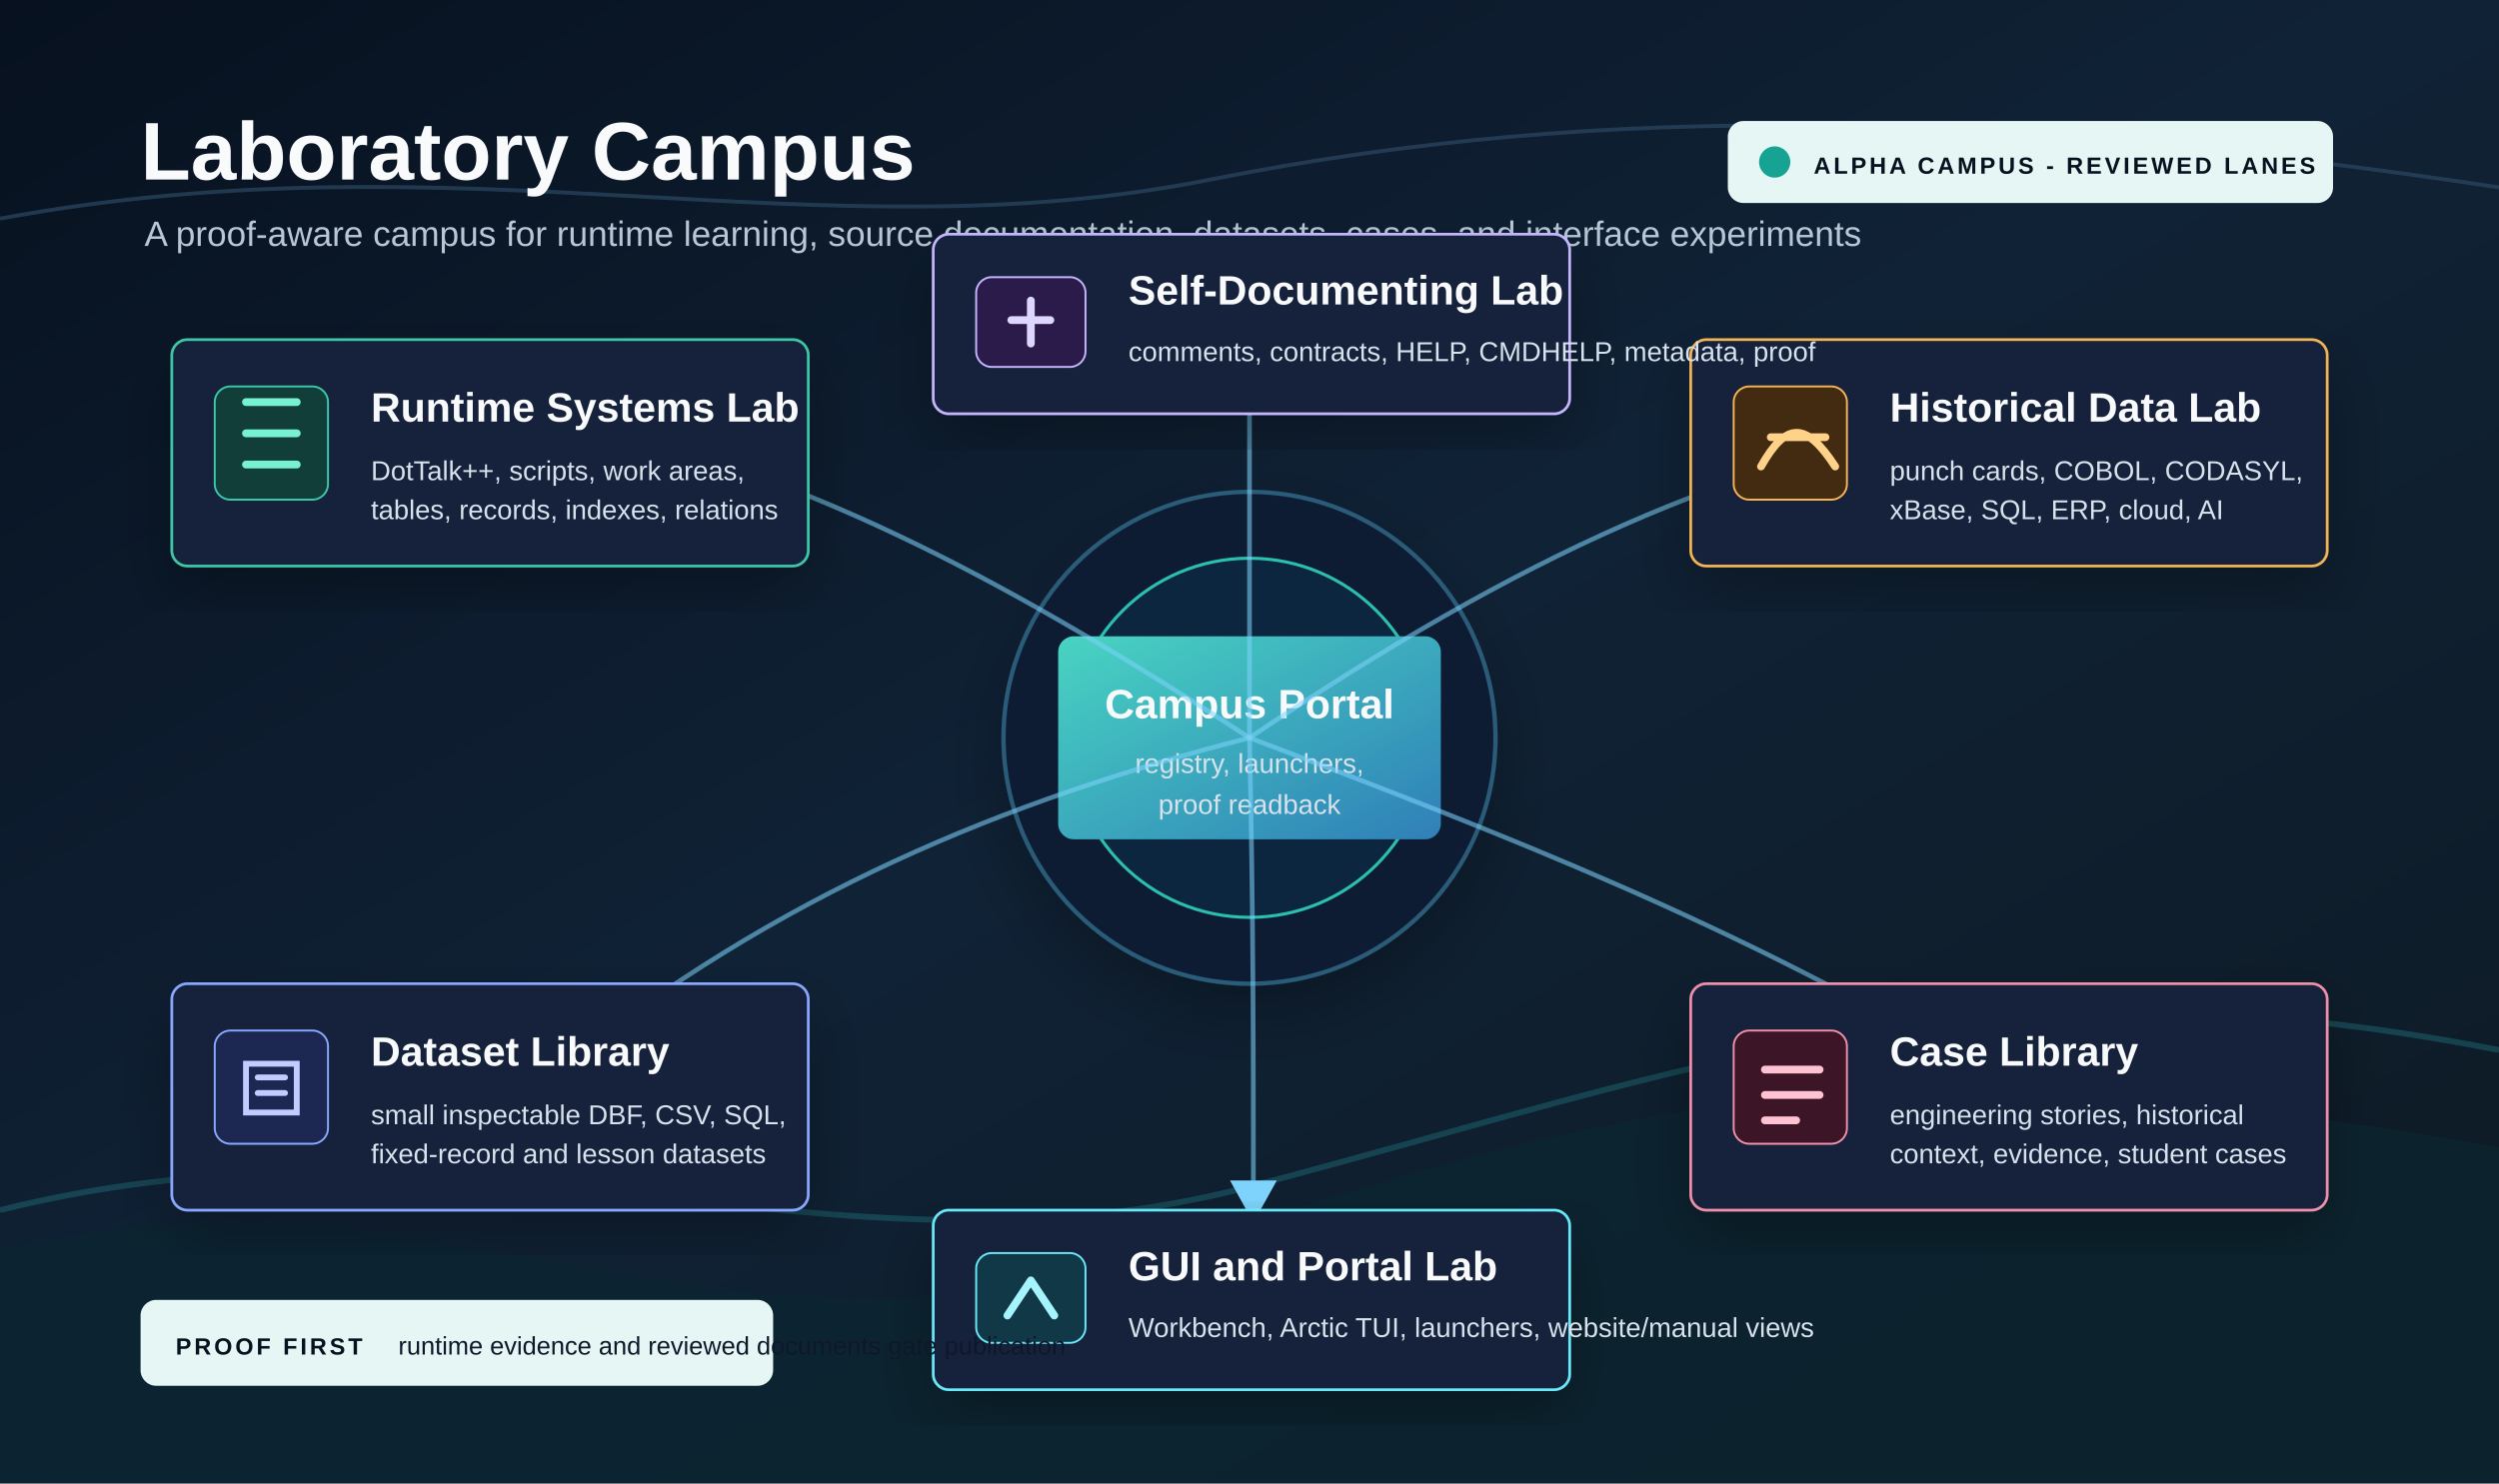
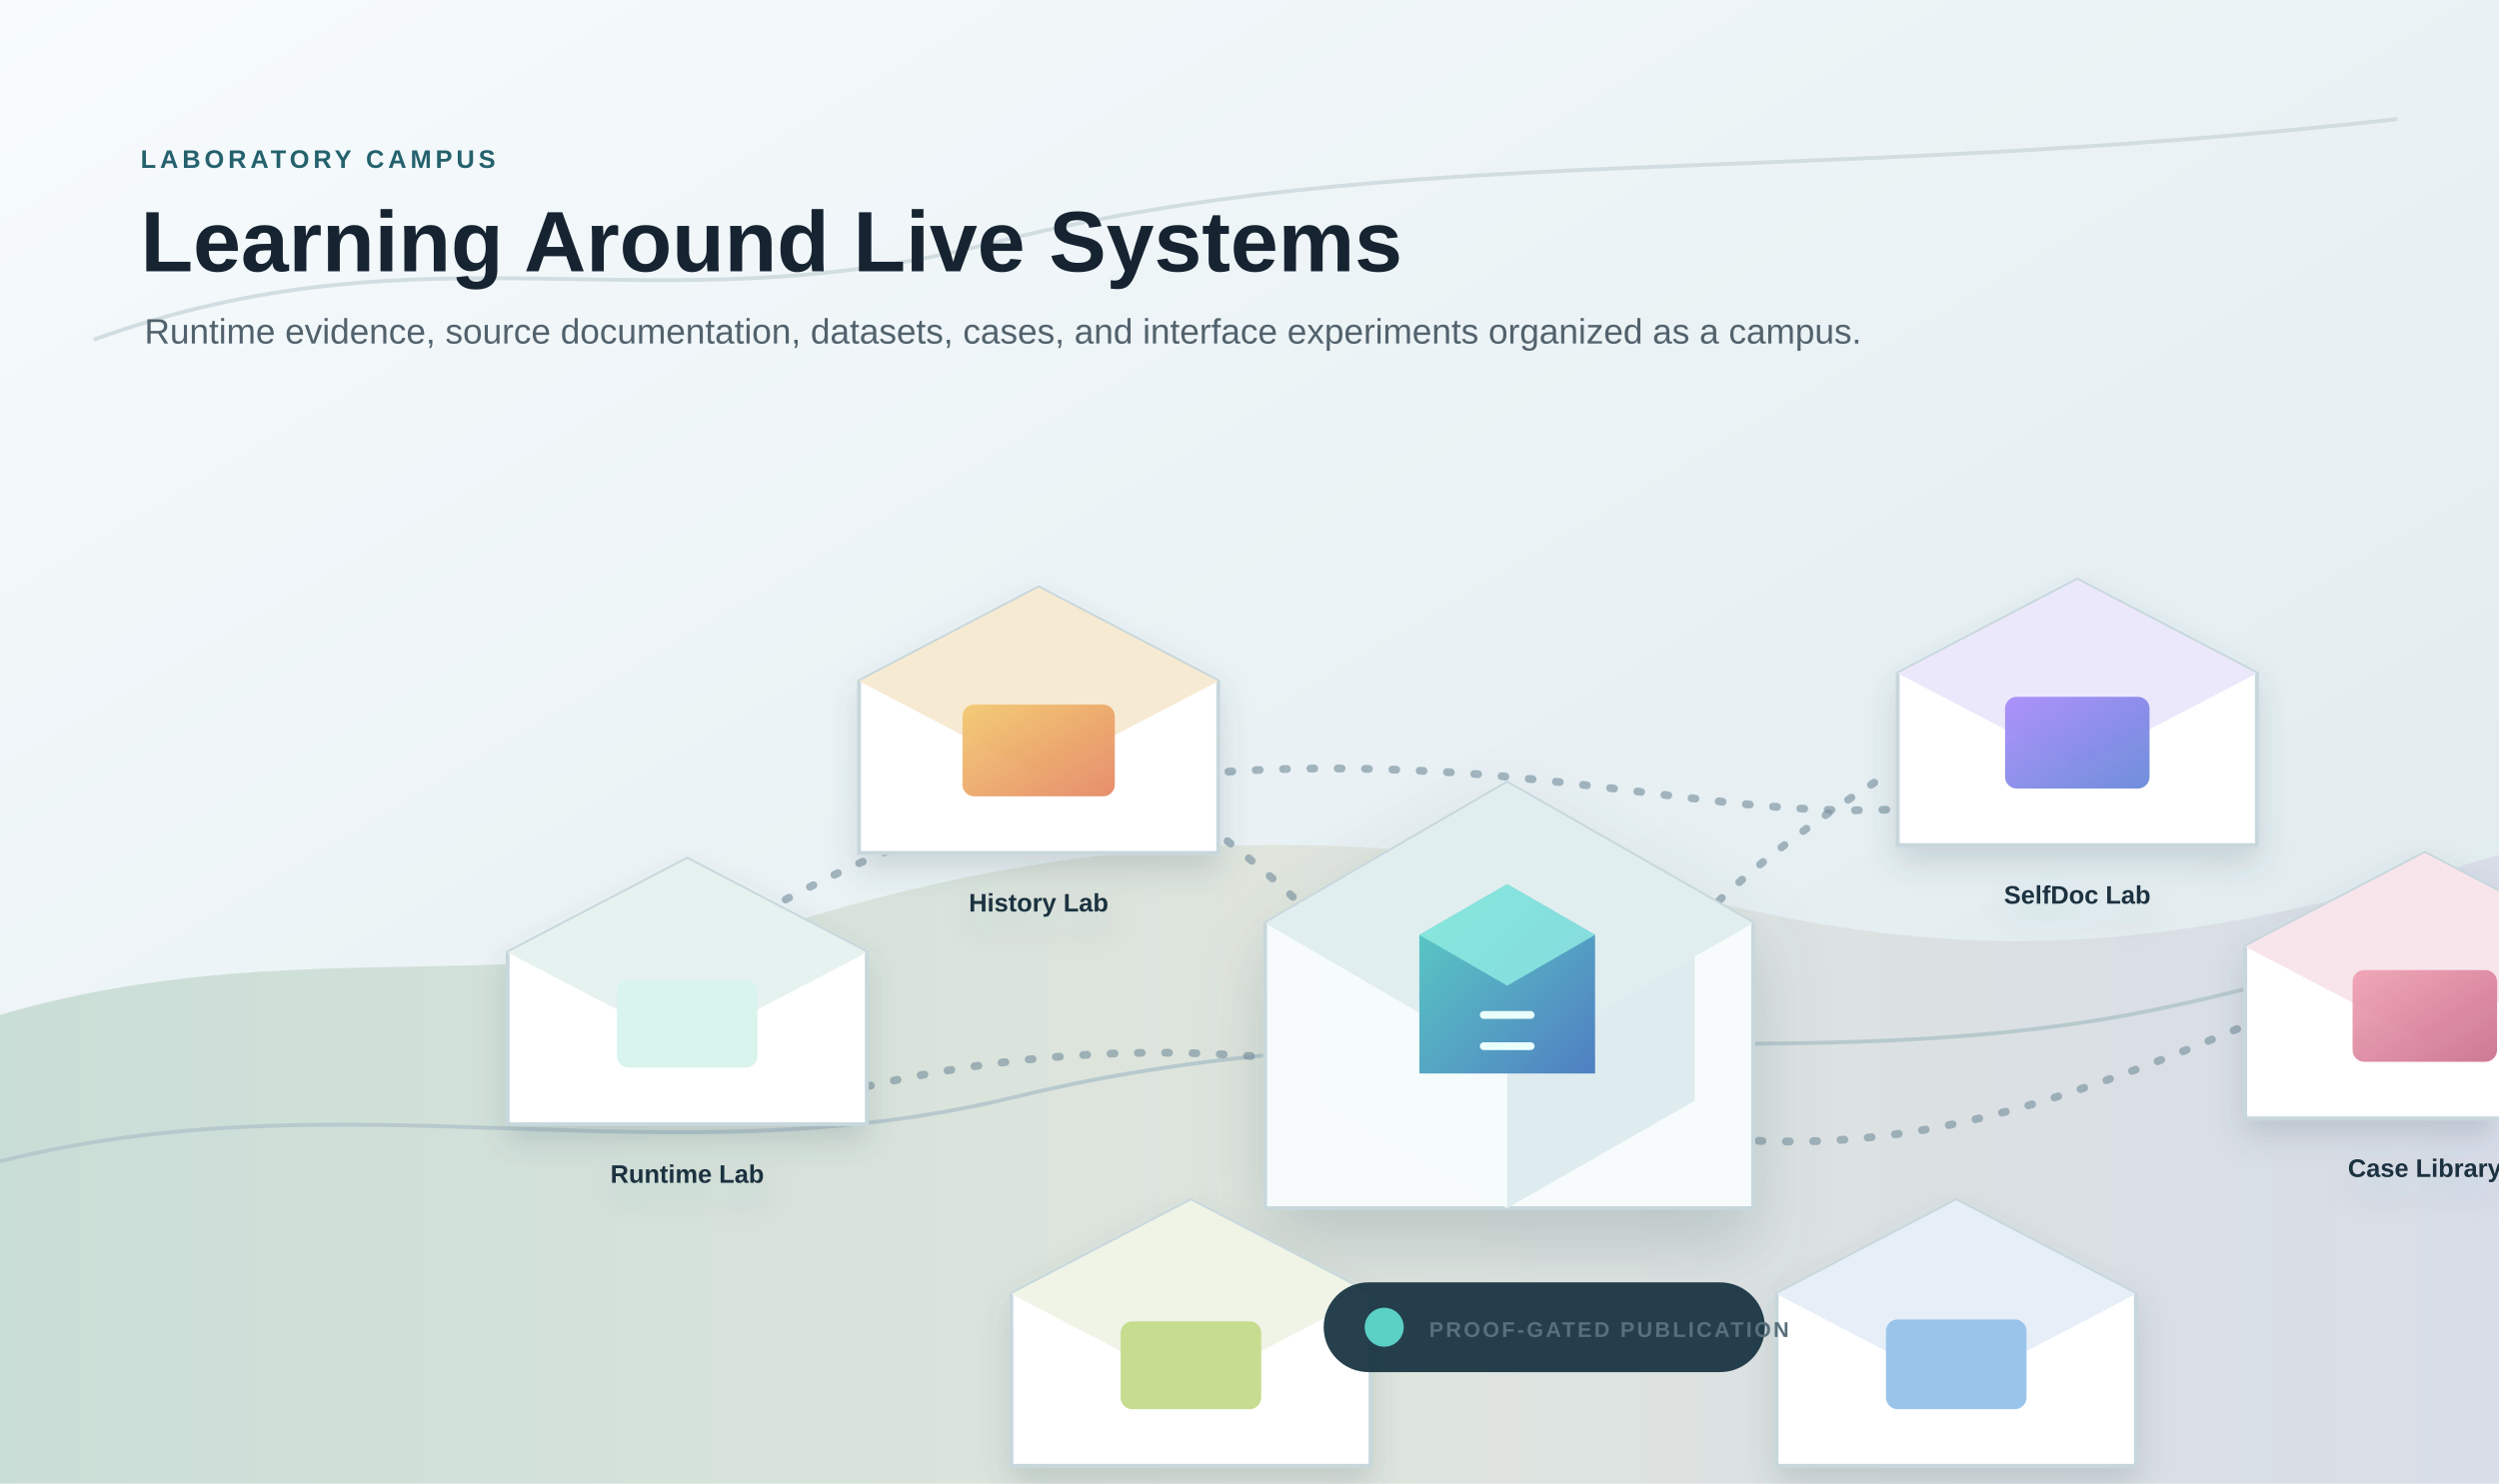
<svg xmlns="http://www.w3.org/2000/svg" width="1280" height="760" viewBox="0 0 1280 760" role="img" aria-labelledby="title desc">
  <defs>
-     <linearGradient id="bg" x1="0" y1="0" x2="1" y2="1">
-       <stop offset="0" stop-color="#07111f" />
-       <stop offset="0.48" stop-color="#102236" />
-       <stop offset="1" stop-color="#0d1a23" />
+     <linearGradient id="sky" x1="0" y1="0" x2="1" y2="1">
+       <stop offset="0" stop-color="#f7fbfd" />
+       <stop offset="0.52" stop-color="#e9f1f4" />
+       <stop offset="1" stop-color="#dde9ec" />
    </linearGradient>
-     <linearGradient id="portal" x1="0" y1="0" x2="1" y2="1">
-       <stop offset="0" stop-color="#48d4c2" />
-       <stop offset="1" stop-color="#2f7fb8" />
+     <linearGradient id="ground" x1="0" y1="0" x2="1" y2="0">
+       <stop offset="0" stop-color="#c9ded7" />
+       <stop offset="0.5" stop-color="#dfe5dd" />
+       <stop offset="1" stop-color="#d8dde8" />
    </linearGradient>
-     <filter id="softShadow" x="-20%" y="-20%" width="140%" height="140%">
-       <feDropShadow dx="0" dy="14" stdDeviation="16" flood-color="#000000" flood-opacity="0.28" />
+     <linearGradient id="glass" x1="0" y1="0" x2="1" y2="1">
+       <stop offset="0" stop-color="#5bd0c4" />
+       <stop offset="1" stop-color="#4f7fc2" />
+     </linearGradient>
+     <linearGradient id="warm" x1="0" y1="0" x2="1" y2="1">
+       <stop offset="0" stop-color="#f3c86c" />
+       <stop offset="1" stop-color="#e4825c" />
+     </linearGradient>
+     <linearGradient id="violet" x1="0" y1="0" x2="1" y2="1">
+       <stop offset="0" stop-color="#a78bfa" />
+       <stop offset="1" stop-color="#6385d8" />
+     </linearGradient>
+     <linearGradient id="rose" x1="0" y1="0" x2="1" y2="1">
+       <stop offset="0" stop-color="#f0a1b3" />
+       <stop offset="1" stop-color="#c86b88" />
+     </linearGradient>
+     <filter id="shadow" x="-20%" y="-25%" width="140%" height="150%">
+       <feDropShadow dx="0" dy="18" stdDeviation="18" flood-color="#58717b" flood-opacity="0.26" />
    </filter>
-     <marker id="arrow" markerWidth="12" markerHeight="12" refX="9" refY="6" orient="auto">
-       <path d="M1 1 L10 6 L1 11 Z" fill="#7dd3fc" />
-     </marker>
+     <filter id="fineShadow" x="-20%" y="-25%" width="140%" height="150%">
+       <feDropShadow dx="0" dy="8" stdDeviation="8" flood-color="#3d5560" flood-opacity="0.18" />
+     </filter>
    <style>
-       .title { font-family: Segoe UI, Arial, sans-serif; font-size: 42px; font-weight: 750; fill: #f8fafc; }
-       .subtitle { font-family: Segoe UI, Arial, sans-serif; font-size: 18px; fill: #b8c7d7; }
-       .label { font-family: Segoe UI, Arial, sans-serif; font-size: 21px; font-weight: 720; fill: #f8fafc; }
-       .small { font-family: Segoe UI, Arial, sans-serif; font-size: 14px; fill: #d7e2ed; }
-       .chip { font-family: Segoe UI, Arial, sans-serif; font-size: 12px; font-weight: 700; letter-spacing: 1.5px; fill: #07111f; }
-       .module { fill: #14243a; stroke-width: 1.4; filter: url(#softShadow); }
-       .route { fill: none; stroke: #7dd3fc; stroke-width: 2.4; stroke-opacity: 0.56; marker-end: url(#arrow); }
+       .kicker { font-family: Segoe UI, Arial, sans-serif; font-size: 13px; font-weight: 800; letter-spacing: 2px; fill: #24616d; }
+       .title { font-family: Segoe UI, Arial, sans-serif; font-size: 44px; font-weight: 760; fill: #162331; }
+       .sub { font-family: Segoe UI, Arial, sans-serif; font-size: 18px; fill: #52626d; }
+       .small { font-family: Segoe UI, Arial, sans-serif; font-size: 13px; font-weight: 650; fill: #1f3340; }
+       .tiny { font-family: Segoe UI, Arial, sans-serif; font-size: 11px; font-weight: 750; letter-spacing: 1.2px; fill: #58707b; }
+       .path { fill: none; stroke: #7b93a0; stroke-width: 4; stroke-linecap: round; stroke-dasharray: 2 12; opacity: .65; }
    </style>
  </defs>
-   <rect width="1280" height="760" fill="url(#bg)" />
-   <path d="M0 640 C220 590 355 705 560 650 C770 592 895 518 1280 588 L1280 760 L0 760 Z" fill="#0b2530" opacity="0.72" />
-   <path d="M0 112 C238 68 420 132 620 92 C826 51 1028 58 1280 96" fill="none" stroke="#29475f" stroke-width="2" opacity="0.72" />
-   <path d="M0 620 C240 560 426 664 640 608 C868 548 1016 486 1280 538" fill="none" stroke="#1b5c68" stroke-width="3" opacity="0.6" />
-   <text x="72" y="92" class="title">Laboratory Campus</text>
-   <text x="74" y="126" class="subtitle">A proof-aware campus for runtime learning, source documentation, datasets, cases, and interface experiments</text>
-   <g transform="translate(885 62)">
-     <rect x="0" y="0" width="310" height="42" rx="8" fill="#e5f6f4" />
-     <circle cx="24" cy="21" r="8" fill="#16a394" />
-     <text x="44" y="27" class="chip">ALPHA CAMPUS - REVIEWED LANES</text>
-   </g>
-   <g transform="translate(470 226)" filter="url(#softShadow)">
-     <circle cx="170" cy="152" r="126" fill="#0f1f33" stroke="#2a5b79" stroke-width="2.2" />
-     <circle cx="170" cy="152" r="92" fill="#112842" stroke="#2dd4bf" stroke-width="1.6" opacity="0.88" />
-     <rect x="72" y="100" width="196" height="104" rx="8" fill="url(#portal)" />
-     <text x="170" y="142" text-anchor="middle" class="label">Campus Portal</text>
-     <text x="170" y="170" text-anchor="middle" class="small">registry, launchers,</text>
-     <text x="170" y="191" text-anchor="middle" class="small">proof readback</text>
-   </g>
-   <g>
-     <path class="route" d="M640 378 C520 300 420 246 302 218" />
-     <path class="route" d="M640 378 C780 284 886 236 1015 214" />
-     <path class="route" d="M640 378 C515 410 398 458 286 548" />
-     <path class="route" d="M640 378 C772 428 890 474 1014 548" />
-     <path class="route" d="M640 378 C642 468 642 535 642 624" />
-     <path class="route" d="M640 378 C640 315 640 258 640 192" />
-   </g>
-   <g>
-     <rect class="module" x="88" y="174" width="326" height="116" rx="8" stroke="#3cc7a7" />
-     <rect x="110" y="198" width="58" height="58" rx="8" fill="#123e3a" stroke="#3cc7a7" />
-     <path d="M126 238 H152 M126 222 H152 M126 206 H152" stroke="#77f0d4" stroke-width="4" stroke-linecap="round" />
-     <text x="190" y="216" class="label">Runtime Systems Lab</text>
-     <text x="190" y="246" class="small">DotTalk++, scripts, work areas,</text>
-     <text x="190" y="266" class="small">tables, records, indexes, relations</text>
-   </g>
-   <g>
-     <rect class="module" x="866" y="174" width="326" height="116" rx="8" stroke="#f4b454" />
-     <rect x="888" y="198" width="58" height="58" rx="8" fill="#432b11" stroke="#f4b454" />
-     <path d="M902 239 C915 216 925 216 940 239 M907 224 H935" fill="none" stroke="#ffd28a" stroke-width="4" stroke-linecap="round" />
-     <text x="968" y="216" class="label">Historical Data Lab</text>
-     <text x="968" y="246" class="small">punch cards, COBOL, CODASYL,</text>
-     <text x="968" y="266" class="small">xBase, SQL, ERP, cloud, AI</text>
-   </g>
-   <g>
-     <rect class="module" x="88" y="504" width="326" height="116" rx="8" stroke="#8aa7ff" />
-     <rect x="110" y="528" width="58" height="58" rx="8" fill="#1d2852" stroke="#8aa7ff" />
-     <path d="M126 545 H152 V570 H126 Z M132 552 H146 M132 560 H146" fill="none" stroke="#c2ccff" stroke-width="3" stroke-linecap="round" />
-     <text x="190" y="546" class="label">Dataset Library</text>
-     <text x="190" y="576" class="small">small inspectable DBF, CSV, SQL,</text>
-     <text x="190" y="596" class="small">fixed-record and lesson datasets</text>
-   </g>
-   <g>
-     <rect class="module" x="866" y="504" width="326" height="116" rx="8" stroke="#ef8faa" />
-     <rect x="888" y="528" width="58" height="58" rx="8" fill="#3c1627" stroke="#ef8faa" />
-     <path d="M904 548 H932 M904 561 H932 M904 574 H920" stroke="#ffc2d2" stroke-width="4" stroke-linecap="round" />
-     <text x="968" y="546" class="label">Case Library</text>
-     <text x="968" y="576" class="small">engineering stories, historical</text>
-     <text x="968" y="596" class="small">context, evidence, student cases</text>
-   </g>
-   <g>
-     <rect class="module" x="478" y="620" width="326" height="92" rx="8" stroke="#67e8f9" />
-     <rect x="500" y="642" width="56" height="46" rx="8" fill="#103847" stroke="#67e8f9" />
-     <path d="M516 674 L528 656 L540 674" fill="none" stroke="#a5f3fc" stroke-width="4" stroke-linecap="round" stroke-linejoin="round" />
-     <text x="578" y="656" class="label">GUI and Portal Lab</text>
-     <text x="578" y="685" class="small">Workbench, Arctic TUI, launchers, website/manual views</text>
-   </g>
-   <g>
-     <rect class="module" x="478" y="120" width="326" height="92" rx="8" stroke="#c4b5fd" />
-     <rect x="500" y="142" width="56" height="46" rx="8" fill="#2a1b4a" stroke="#c4b5fd" />
-     <path d="M518 164 H538 M528 154 V176" stroke="#ddd6fe" stroke-width="4" stroke-linecap="round" />
-     <text x="578" y="156" class="label">Self-Documenting Lab</text>
-     <text x="578" y="185" class="small">comments, contracts, HELP, CMDHELP, metadata, proof</text>
-   </g>
-   <g transform="translate(72 666)">
-     <rect x="0" y="0" width="324" height="44" rx="8" fill="#e5f6f4" />
-     <text x="18" y="28" class="chip">PROOF FIRST</text>
-     <text x="132" y="28" font-family="Segoe UI, Arial, sans-serif" font-size="13" fill="#0f172a">runtime evidence and reviewed documents gate publication</text>
+   <rect width="1280" height="760" fill="url(#sky)" />
+   <path d="M0 520 C150 476 272 514 407 472 C565 424 704 420 873 461 C1024 498 1125 484 1280 438 L1280 760 L0 760 Z" fill="url(#ground)" />
+   <path d="M0 595 C180 550 340 606 520 562 C730 511 904 554 1090 520 C1164 506 1225 486 1280 464" fill="none" stroke="#b7c9cd" stroke-width="2" />
+   <path d="M48 174 C220 112 334 169 506 125 C716 72 916 96 1228 61" fill="none" stroke="#d1dde1" stroke-width="2" />
+   <text x="72" y="86" class="kicker">LABORATORY CAMPUS</text>
+   <text x="72" y="139" class="title">Learning Around Live Systems</text>
+   <text x="74" y="176" class="sub">Runtime evidence, source documentation, datasets, cases, and interface experiments organized as a campus.</text>
+   <g transform="translate(260 285)">
+     <path class="path" d="M94 204 C225 122 330 101 488 111 C633 121 730 161 856 83" />
+     <path class="path" d="M130 286 C282 240 403 249 532 282 C660 315 744 303 891 240" />
+     <path class="path" d="M312 105 C398 163 448 209 504 308" />
+     <path class="path" d="M700 116 C622 166 578 210 524 308" />
+     <g filter="url(#shadow)">
+       <path d="M388 188 L512 116 L638 188 L638 334 L388 334 Z" fill="#f7fbfc" stroke="#c7d7dc" stroke-width="2" />
+       <path d="M512 116 L638 188 L512 260 L388 188 Z" fill="#e0eef0" />
+       <path d="M416 205 L512 260 L512 334 L416 279 Z" fill="#f6fbfc" />
+       <path d="M608 205 L512 260 L512 334 L608 279 Z" fill="#dfecef" />
+       <path d="M467 194 L512 168 L557 194 L557 265 L467 265 Z" fill="url(#glass)" />
+       <path d="M512 168 L557 194 L512 220 L467 194 Z" fill="#91eee4" opacity=".8" />
+       <path d="M500 235 H524 M500 251 H524" stroke="#e9fffb" stroke-width="4" stroke-linecap="round" />
+     </g>
+     <g filter="url(#fineShadow)">
+       <g transform="translate(0 155)">
+         <path d="M0 48 L92 0 L184 48 L184 136 L0 136 Z" fill="#ffffff" stroke="#c7d7dc" stroke-width="2" />
+         <path d="M92 0 L184 48 L92 96 L0 48 Z" fill="#e6f2ef" />
+         <rect x="56" y="62" width="72" height="45" rx="6" fill="#d9f4ed" />
+         <text x="92" y="166" text-anchor="middle" class="small">Runtime Lab</text>
+       </g>
+       <g transform="translate(180 16)">
+         <path d="M0 48 L92 0 L184 48 L184 136 L0 136 Z" fill="#ffffff" stroke="#c7d7dc" stroke-width="2" />
+         <path d="M92 0 L184 48 L92 96 L0 48 Z" fill="#f7ead2" />
+         <rect x="53" y="60" width="78" height="47" rx="6" fill="url(#warm)" opacity=".9" />
+         <text x="92" y="166" text-anchor="middle" class="small">History Lab</text>
+       </g>
+       <g transform="translate(712 12)">
+         <path d="M0 48 L92 0 L184 48 L184 136 L0 136 Z" fill="#ffffff" stroke="#c7d7dc" stroke-width="2" />
+         <path d="M92 0 L184 48 L92 96 L0 48 Z" fill="#ece8fb" />
+         <rect x="55" y="60" width="74" height="47" rx="6" fill="url(#violet)" opacity=".92" />
+         <text x="92" y="166" text-anchor="middle" class="small">SelfDoc Lab</text>
+       </g>
+       <g transform="translate(890 152)">
+         <path d="M0 48 L92 0 L184 48 L184 136 L0 136 Z" fill="#ffffff" stroke="#c7d7dc" stroke-width="2" />
+         <path d="M92 0 L184 48 L92 96 L0 48 Z" fill="#f8e5eb" />
+         <rect x="55" y="60" width="74" height="47" rx="6" fill="url(#rose)" opacity=".9" />
+         <text x="92" y="166" text-anchor="middle" class="small">Case Library</text>
+       </g>
+       <g transform="translate(650 330)">
+         <path d="M0 48 L92 0 L184 48 L184 136 L0 136 Z" fill="#ffffff" stroke="#c7d7dc" stroke-width="2" />
+         <path d="M92 0 L184 48 L92 96 L0 48 Z" fill="#e6eef8" />
+         <rect x="56" y="61" width="72" height="46" rx="6" fill="#9bc4ea" />
+         <text x="92" y="166" text-anchor="middle" class="small">Interface Lab</text>
+       </g>
+       <g transform="translate(258 330)">
+         <path d="M0 48 L92 0 L184 48 L184 136 L0 136 Z" fill="#ffffff" stroke="#c7d7dc" stroke-width="2" />
+         <path d="M92 0 L184 48 L92 96 L0 48 Z" fill="#eff4e6" />
+         <rect x="56" y="62" width="72" height="45" rx="6" fill="#c6dc8f" />
+         <text x="92" y="166" text-anchor="middle" class="small">Dataset Library</text>
+       </g>
+     </g>
+     <g transform="translate(418 372)">
+       <rect x="0" y="0" width="226" height="46" rx="23" fill="#183442" opacity=".94" />
+       <circle cx="31" cy="23" r="10" fill="#5bd0c4" />
+       <text x="54" y="28" class="tiny" fill="#eaf8fa">PROOF-GATED PUBLICATION</text>
+     </g>
  </g>
</svg>
